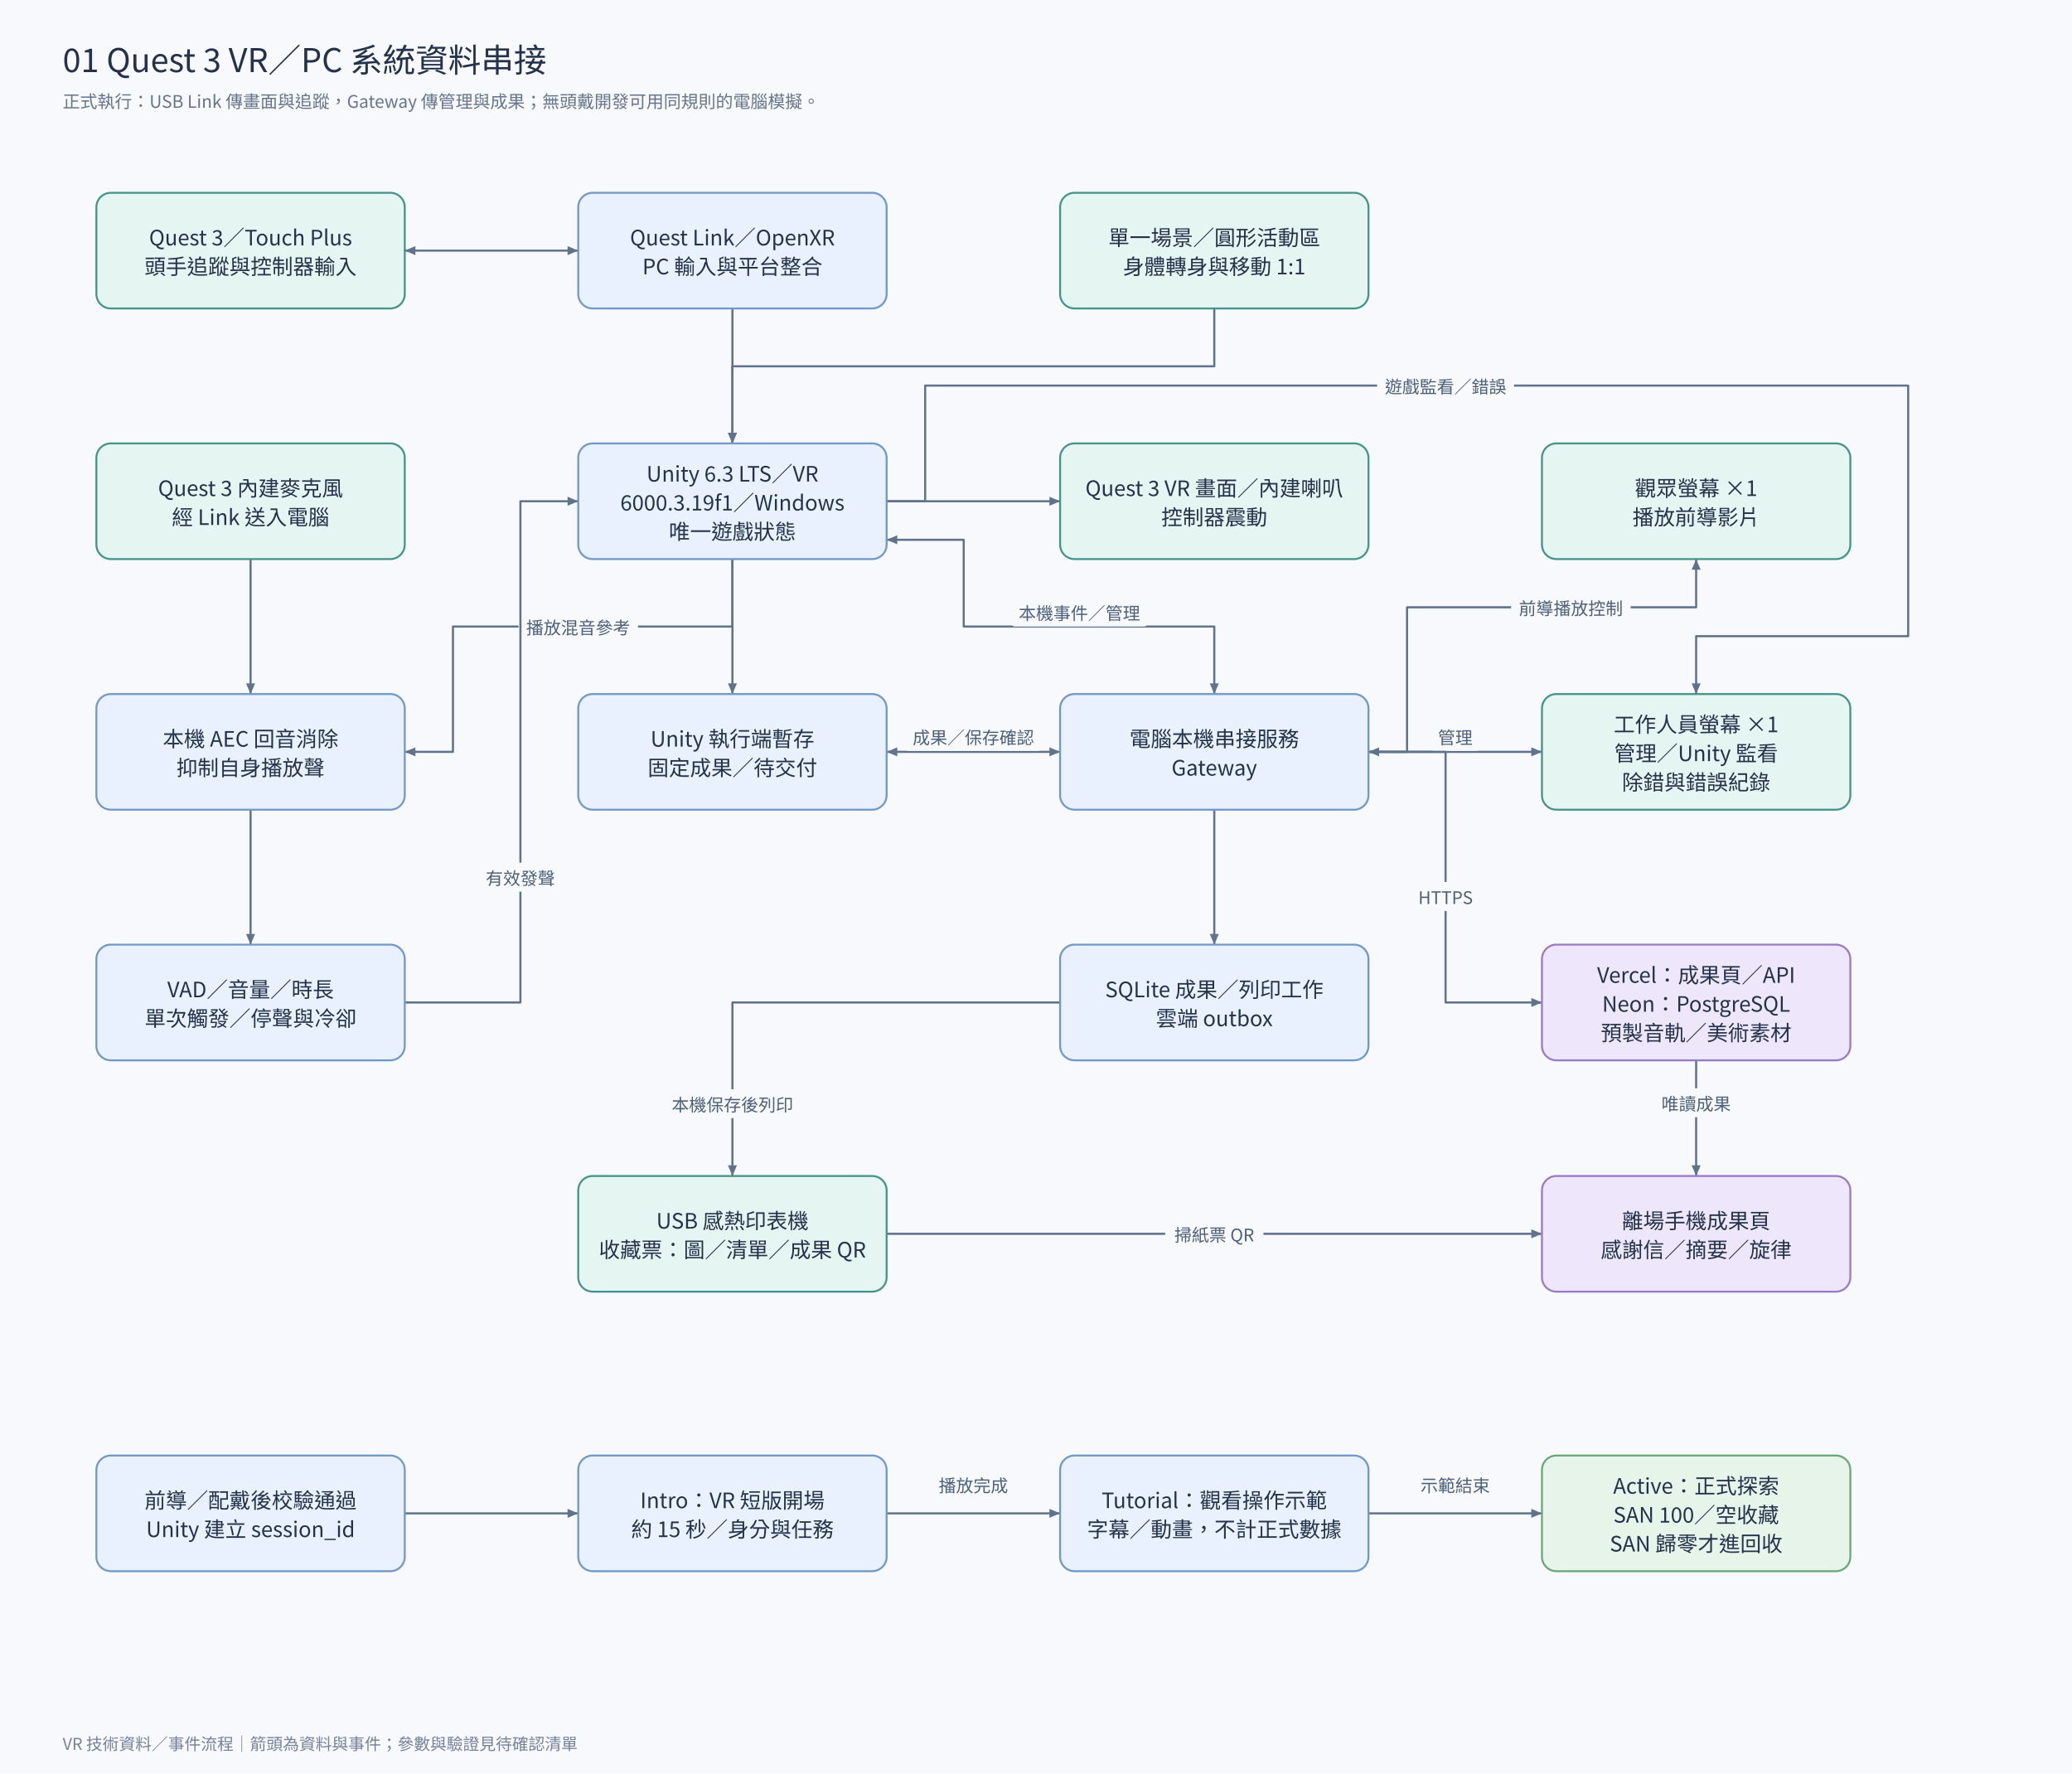
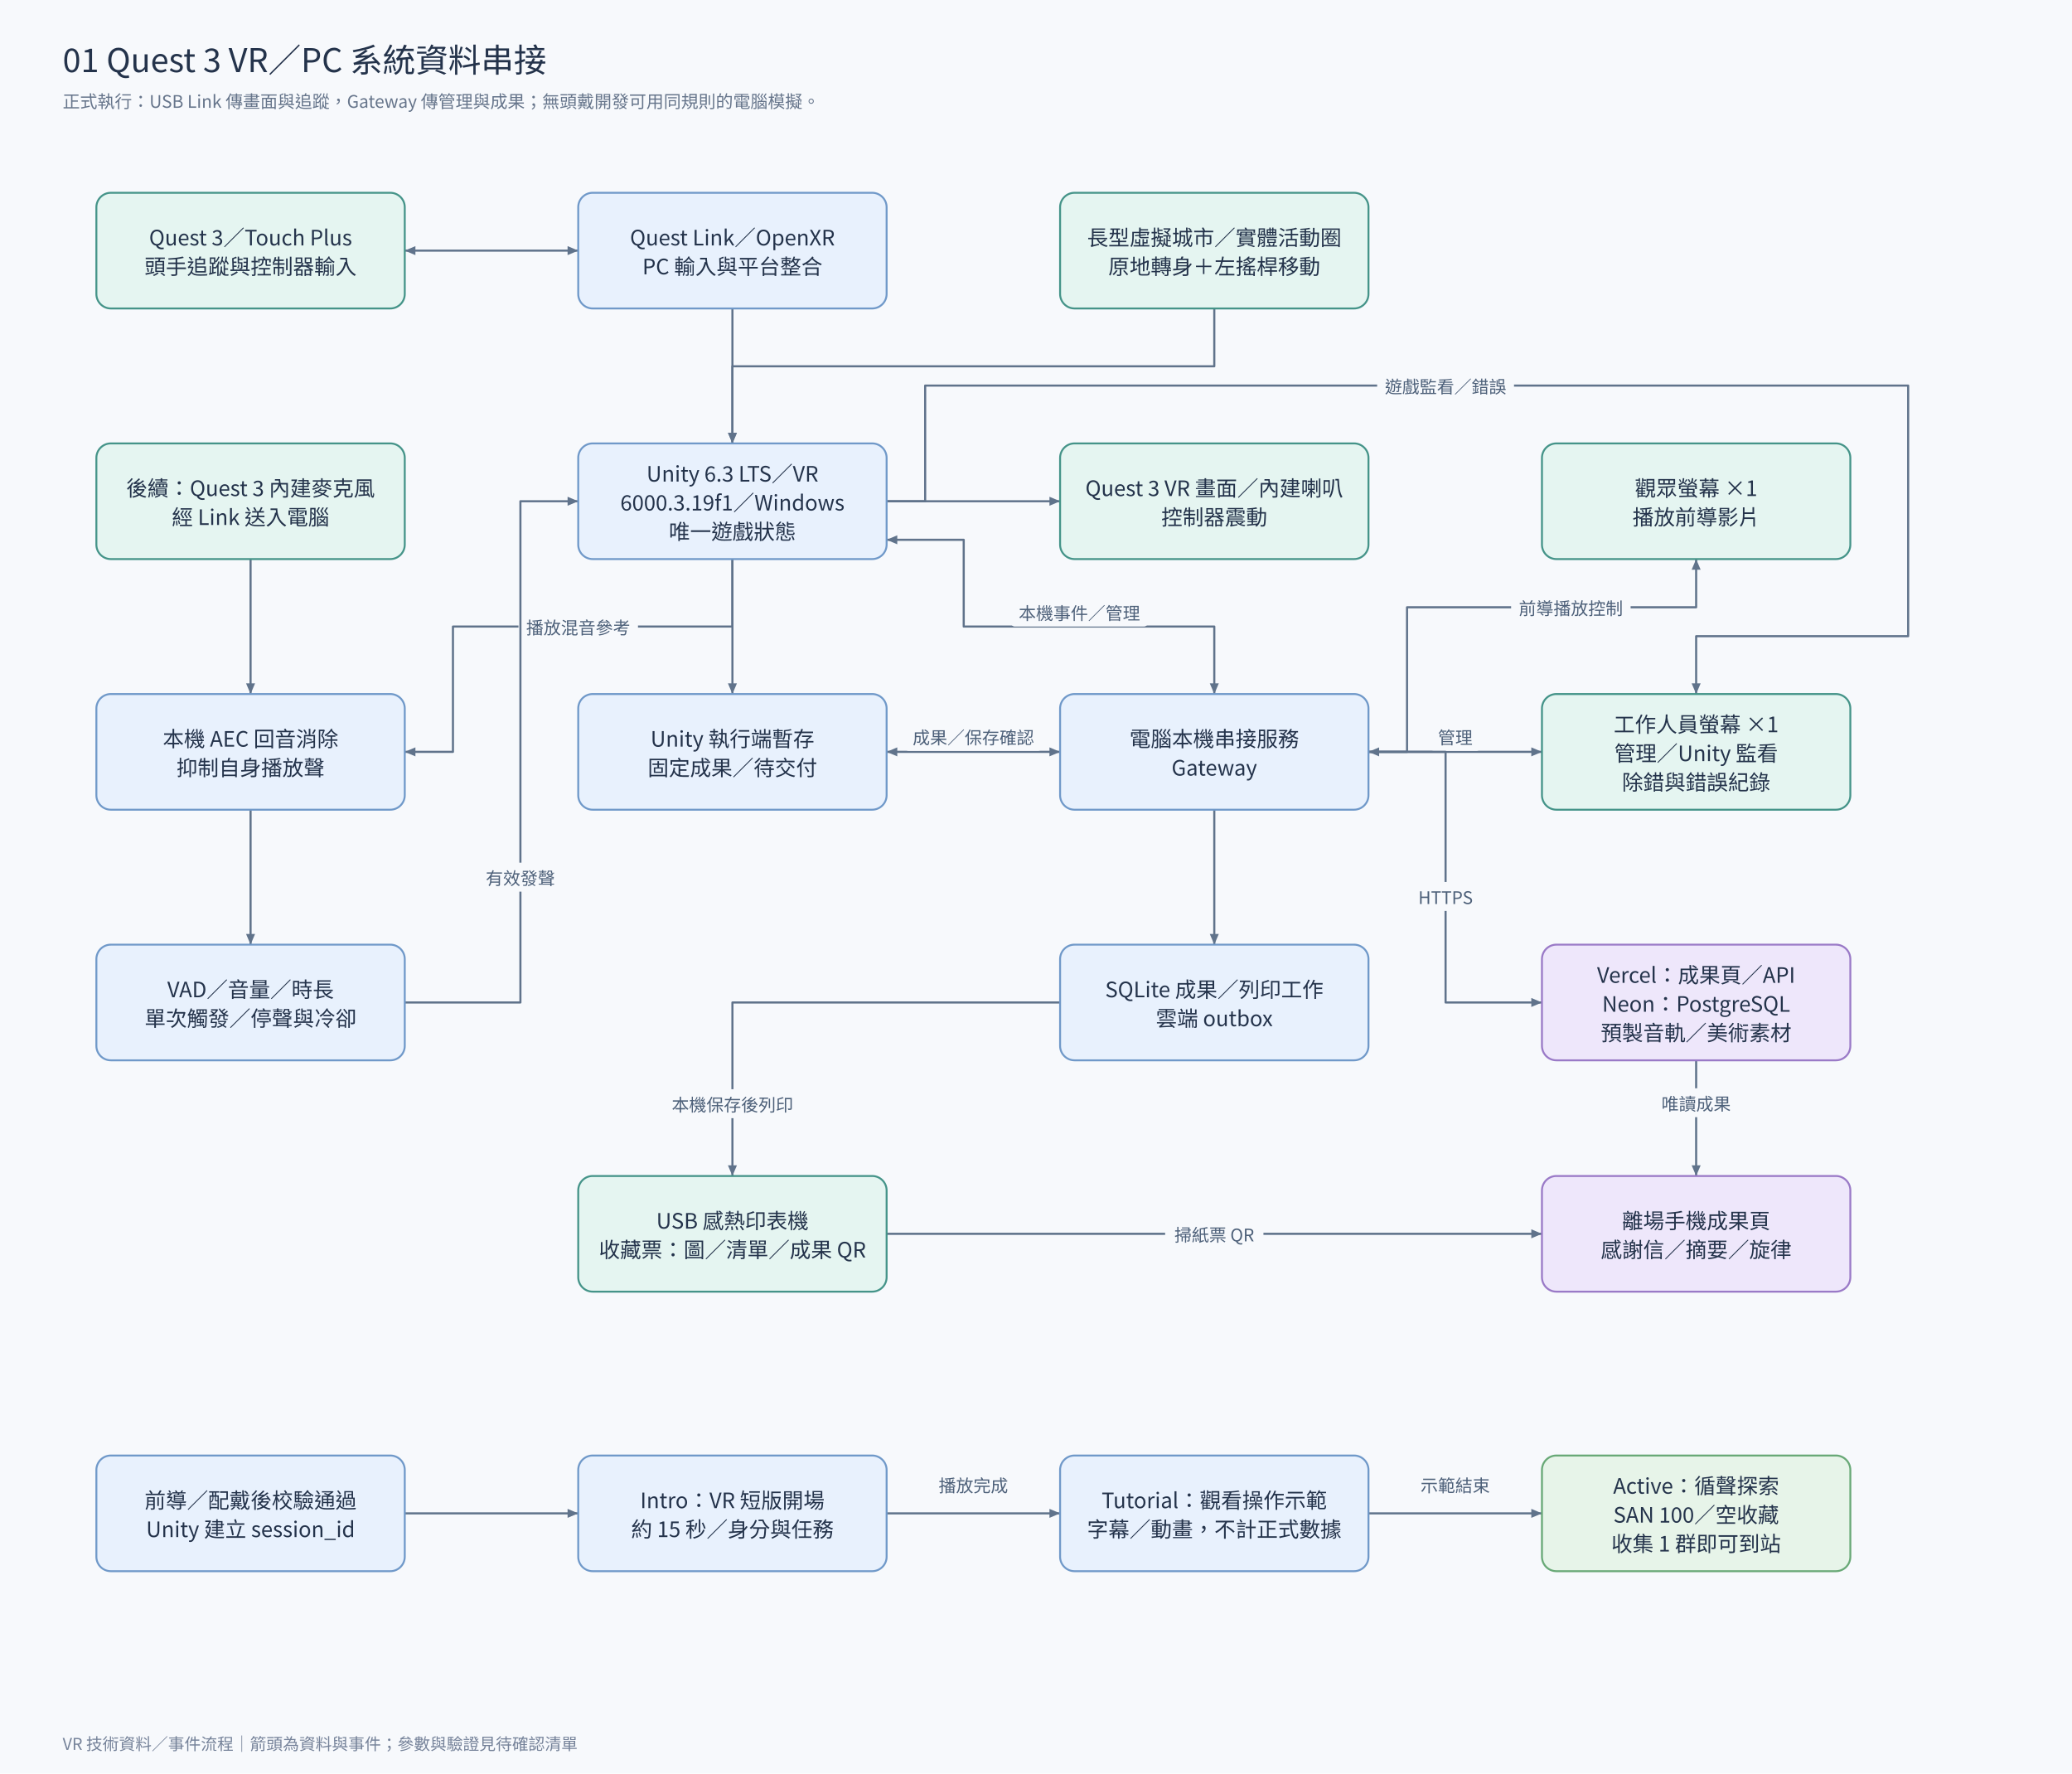
<svg xmlns="http://www.w3.org/2000/svg" width="2150" height="1840" viewBox="0 0 2150 1840">
  <rect width="2150" height="1840" fill="#f7f9fc" />
  <polyline points="420,260.0 600,260.0" fill="none" stroke="#60738b" stroke-width="2.2" stroke-linejoin="round" />
  <polygon points="600.00,260.00 588.95,264.67 588.95,255.33" fill="#60738b" />
  <polygon points="420.00,260.00 431.05,255.33 431.05,264.67" fill="#60738b" />
  <polyline points="760.0,320 760.0,460" fill="none" stroke="#60738b" stroke-width="2.2" stroke-linejoin="round" />
  <polygon points="760.00,460.00 755.33,448.95 764.67,448.95" fill="#60738b" />
  <polyline points="1260.0,320 1260,380 760,380 760.0,460" fill="none" stroke="#60738b" stroke-width="2.2" stroke-linejoin="round" />
  <polygon points="760.00,460.00 755.33,448.95 764.67,448.95" fill="#60738b" />
  <polyline points="920,520.0 1100,520.0" fill="none" stroke="#60738b" stroke-width="2.2" stroke-linejoin="round" />
  <polygon points="1100.00,520.00 1088.95,524.67 1088.95,515.33" fill="#60738b" />
  <polyline points="760.0,580 760.0,720" fill="none" stroke="#60738b" stroke-width="2.2" stroke-linejoin="round" />
  <polygon points="760.00,720.00 755.33,708.95 764.67,708.95" fill="#60738b" />
  <polyline points="920,780.0 1100,780.0" fill="none" stroke="#60738b" stroke-width="2.2" stroke-linejoin="round" />
  <polygon points="1100.00,780.00 1088.95,784.67 1088.95,775.33" fill="#60738b" />
  <polygon points="920.00,780.00 931.05,775.33 931.05,784.67" fill="#60738b" />
  <rect x="939.0" y="749.0" width="142.0" height="30" rx="4" fill="#f7f9fc" />
  <text x="1010.0" y="764.0" dominant-baseline="central" font-family="Microsoft JhengHei, Noto Sans CJK TC, sans-serif" font-size="18" fill="#4d6079" text-anchor="middle">成果／保存確認</text>
  <polyline points="920,560.0 1000,560 1000,650 1260,650 1260.0,720" fill="none" stroke="#60738b" stroke-width="2.2" stroke-linejoin="round" />
  <polygon points="1260.00,720.00 1255.33,708.95 1264.67,708.95" fill="#60738b" />
  <polygon points="920.00,560.00 931.05,555.33 931.05,564.67" fill="#60738b" />
  <rect x="1049.0" y="620" width="142.0" height="30" rx="4" fill="#f7f9fc" />
  <text x="1120" y="635" dominant-baseline="central" font-family="Microsoft JhengHei, Noto Sans CJK TC, sans-serif" font-size="18" fill="#4d6079" text-anchor="middle">本機事件／管理</text>
  <polyline points="1420,780.0 1600,780.0" fill="none" stroke="#60738b" stroke-width="2.2" stroke-linejoin="round" />
  <polygon points="1600.00,780.00 1588.95,784.67 1588.95,775.33" fill="#60738b" />
  <polygon points="1420.00,780.00 1431.05,775.33 1431.05,784.67" fill="#60738b" />
  <rect x="1484.0" y="749.0" width="52.0" height="30" rx="4" fill="#f7f9fc" />
  <text x="1510.0" y="764.0" dominant-baseline="central" font-family="Microsoft JhengHei, Noto Sans CJK TC, sans-serif" font-size="18" fill="#4d6079" text-anchor="middle">管理</text>
  <polyline points="1260.0,840 1260.0,980" fill="none" stroke="#60738b" stroke-width="2.2" stroke-linejoin="round" />
  <polygon points="1260.00,980.00 1255.33,968.95 1264.67,968.95" fill="#60738b" />
  <polyline points="1420,780.0 1500,780 1500,1040 1600,1040.0" fill="none" stroke="#60738b" stroke-width="2.2" stroke-linejoin="round" />
  <polygon points="1600.00,1040.00 1588.95,1044.67 1588.95,1035.33" fill="#60738b" />
  <rect x="1464.5" y="915" width="71.0" height="30" rx="4" fill="#f7f9fc" />
  <text x="1500" y="930" dominant-baseline="central" font-family="Microsoft JhengHei, Noto Sans CJK TC, sans-serif" font-size="18" fill="#4d6079" text-anchor="middle">HTTPS</text>
  <polyline points="1760.0,1100 1760.0,1220" fill="none" stroke="#60738b" stroke-width="2.2" stroke-linejoin="round" />
  <polygon points="1760.00,1220.00 1755.33,1208.95 1764.67,1208.95" fill="#60738b" />
  <rect x="1716.0" y="1129.0" width="88.0" height="30" rx="4" fill="#f7f9fc" />
  <text x="1760.0" y="1144.0" dominant-baseline="central" font-family="Microsoft JhengHei, Noto Sans CJK TC, sans-serif" font-size="18" fill="#4d6079" text-anchor="middle">唯讀成果</text>
  <polyline points="260.0,580 260.0,720" fill="none" stroke="#60738b" stroke-width="2.2" stroke-linejoin="round" />
  <polygon points="260.00,720.00 255.33,708.95 264.67,708.95" fill="#60738b" />
  <polyline points="260.0,840 260.0,980" fill="none" stroke="#60738b" stroke-width="2.2" stroke-linejoin="round" />
  <polygon points="260.00,980.00 255.33,968.95 264.67,968.95" fill="#60738b" />
  <polyline points="760.0,580 760,650 470,650 470,780 420,780.0" fill="none" stroke="#60738b" stroke-width="2.2" stroke-linejoin="round" />
  <polygon points="420.00,780.00 431.05,775.33 431.05,784.67" fill="#60738b" />
  <rect x="538.0" y="635" width="124.0" height="30" rx="4" fill="#f7f9fc" />
  <text x="600" y="650" dominant-baseline="central" font-family="Microsoft JhengHei, Noto Sans CJK TC, sans-serif" font-size="18" fill="#4d6079" text-anchor="middle">播放混音參考</text>
  <polyline points="420,1040.0 540,1040 540,520 600,520.0" fill="none" stroke="#60738b" stroke-width="2.2" stroke-linejoin="round" />
  <polygon points="600.00,520.00 588.95,524.67 588.95,515.33" fill="#60738b" />
  <rect x="496.0" y="895" width="88.0" height="30" rx="4" fill="#f7f9fc" />
  <text x="540" y="910" dominant-baseline="central" font-family="Microsoft JhengHei, Noto Sans CJK TC, sans-serif" font-size="18" fill="#4d6079" text-anchor="middle">有效發聲</text>
  <polyline points="1100,1040.0 760,1040 760.0,1220" fill="none" stroke="#60738b" stroke-width="2.2" stroke-linejoin="round" />
  <polygon points="760.00,1220.00 755.33,1208.95 764.67,1208.95" fill="#60738b" />
  <rect x="689.0" y="1130" width="142.0" height="30" rx="4" fill="#f7f9fc" />
  <text x="760" y="1145" dominant-baseline="central" font-family="Microsoft JhengHei, Noto Sans CJK TC, sans-serif" font-size="18" fill="#4d6079" text-anchor="middle">本機保存後列印</text>
  <polyline points="1420,780.0 1460,780 1460,630 1760,630 1760.0,580" fill="none" stroke="#60738b" stroke-width="2.2" stroke-linejoin="round" />
  <polygon points="1760.00,580.00 1764.67,591.05 1755.33,591.05" fill="#60738b" />
  <rect x="1568.0" y="615" width="124.0" height="30" rx="4" fill="#f7f9fc" />
  <text x="1630" y="630" dominant-baseline="central" font-family="Microsoft JhengHei, Noto Sans CJK TC, sans-serif" font-size="18" fill="#4d6079" text-anchor="middle">前導播放控制</text>
  <polyline points="920,520.0 960,520 960,400 1980,400 1980,660 1760,660 1760.0,720" fill="none" stroke="#60738b" stroke-width="2.2" stroke-linejoin="round" />
  <polygon points="1760.00,720.00 1755.33,708.95 1764.67,708.95" fill="#60738b" />
  <rect x="1429.0" y="385" width="142.0" height="30" rx="4" fill="#f7f9fc" />
  <text x="1500" y="400" dominant-baseline="central" font-family="Microsoft JhengHei, Noto Sans CJK TC, sans-serif" font-size="18" fill="#4d6079" text-anchor="middle">遊戲監看／錯誤</text>
  <polyline points="420,1570.0 600,1570.0" fill="none" stroke="#60738b" stroke-width="2.2" stroke-linejoin="round" />
  <polygon points="600.00,1570.00 588.95,1574.67 588.95,1565.33" fill="#60738b" />
  <polyline points="920,1570.0 1100,1570.0" fill="none" stroke="#60738b" stroke-width="2.2" stroke-linejoin="round" />
  <polygon points="1100.00,1570.00 1088.95,1574.67 1088.95,1565.33" fill="#60738b" />
  <rect x="966.0" y="1525" width="88.0" height="30" rx="4" fill="#f7f9fc" />
  <text x="1010" y="1540" dominant-baseline="central" font-family="Microsoft JhengHei, Noto Sans CJK TC, sans-serif" font-size="18" fill="#4d6079" text-anchor="middle">播放完成</text>
  <polyline points="1420,1570.0 1600,1570.0" fill="none" stroke="#60738b" stroke-width="2.2" stroke-linejoin="round" />
  <polygon points="1600.00,1570.00 1588.95,1574.67 1588.95,1565.33" fill="#60738b" />
  <rect x="1466.0" y="1525" width="88.0" height="30" rx="4" fill="#f7f9fc" />
  <text x="1510" y="1540" dominant-baseline="central" font-family="Microsoft JhengHei, Noto Sans CJK TC, sans-serif" font-size="18" fill="#4d6079" text-anchor="middle">示範結束</text>
  <polyline points="920,1280.0 1600,1280.0" fill="none" stroke="#60738b" stroke-width="2.2" stroke-linejoin="round" />
  <polygon points="1600.00,1280.00 1588.95,1284.67 1588.95,1275.33" fill="#60738b" />
  <rect x="1209.0" y="1265" width="102.0" height="30" rx="4" fill="#f7f9fc" />
  <text x="1260" y="1280" dominant-baseline="central" font-family="Microsoft JhengHei, Noto Sans CJK TC, sans-serif" font-size="18" fill="#4d6079" text-anchor="middle">掃紙票 QR</text>
  <rect x="100" y="200" width="320" height="120" rx="15" fill="#e5f5f1" stroke="#459489" stroke-width="2" />
  <text x="260.0" y="245.0" dominant-baseline="central" font-family="Microsoft JhengHei, Noto Sans CJK TC, sans-serif" font-size="22" fill="#24334b" text-anchor="middle">Quest 3／Touch Plus</text>
  <text x="260.0" y="275.0" dominant-baseline="central" font-family="Microsoft JhengHei, Noto Sans CJK TC, sans-serif" font-size="22" fill="#24334b" text-anchor="middle">頭手追蹤與控制器輸入</text>
  <rect x="600" y="200" width="320" height="120" rx="15" fill="#e8f1fd" stroke="#7099c9" stroke-width="2" />
  <text x="760.0" y="245.0" dominant-baseline="central" font-family="Microsoft JhengHei, Noto Sans CJK TC, sans-serif" font-size="22" fill="#24334b" text-anchor="middle">Quest Link／OpenXR</text>
  <text x="760.0" y="275.0" dominant-baseline="central" font-family="Microsoft JhengHei, Noto Sans CJK TC, sans-serif" font-size="22" fill="#24334b" text-anchor="middle">PC 輸入與平台整合</text>
  <rect x="1100" y="200" width="320" height="120" rx="15" fill="#e5f5f1" stroke="#459489" stroke-width="2" />
-   <text x="1260.0" y="245.0" dominant-baseline="central" font-family="Microsoft JhengHei, Noto Sans CJK TC, sans-serif" font-size="22" fill="#24334b" text-anchor="middle">單一場景／圓形活動區</text>
-   <text x="1260.0" y="275.0" dominant-baseline="central" font-family="Microsoft JhengHei, Noto Sans CJK TC, sans-serif" font-size="22" fill="#24334b" text-anchor="middle">身體轉身與移動 1:1</text>
+   <text x="1260.0" y="245.0" dominant-baseline="central" font-family="Microsoft JhengHei, Noto Sans CJK TC, sans-serif" font-size="22" fill="#24334b" text-anchor="middle">長型虛擬城市／實體活動圈</text>
+   <text x="1260.0" y="275.0" dominant-baseline="central" font-family="Microsoft JhengHei, Noto Sans CJK TC, sans-serif" font-size="22" fill="#24334b" text-anchor="middle">原地轉身＋左搖桿移動</text>
  <rect x="100" y="460" width="320" height="120" rx="15" fill="#e5f5f1" stroke="#459489" stroke-width="2" />
-   <text x="260.0" y="505.0" dominant-baseline="central" font-family="Microsoft JhengHei, Noto Sans CJK TC, sans-serif" font-size="22" fill="#24334b" text-anchor="middle">Quest 3 內建麥克風</text>
+   <text x="260.0" y="505.0" dominant-baseline="central" font-family="Microsoft JhengHei, Noto Sans CJK TC, sans-serif" font-size="22" fill="#24334b" text-anchor="middle">後續：Quest 3 內建麥克風</text>
  <text x="260.0" y="535.0" dominant-baseline="central" font-family="Microsoft JhengHei, Noto Sans CJK TC, sans-serif" font-size="22" fill="#24334b" text-anchor="middle">經 Link 送入電腦</text>
  <rect x="600" y="460" width="320" height="120" rx="15" fill="#e8f1fd" stroke="#7099c9" stroke-width="2" />
  <text x="760.0" y="490.0" dominant-baseline="central" font-family="Microsoft JhengHei, Noto Sans CJK TC, sans-serif" font-size="22" fill="#24334b" text-anchor="middle">Unity 6.3 LTS／VR</text>
  <text x="760.0" y="520.0" dominant-baseline="central" font-family="Microsoft JhengHei, Noto Sans CJK TC, sans-serif" font-size="22" fill="#24334b" text-anchor="middle">6000.3.19f1／Windows</text>
  <text x="760.0" y="550.0" dominant-baseline="central" font-family="Microsoft JhengHei, Noto Sans CJK TC, sans-serif" font-size="22" fill="#24334b" text-anchor="middle">唯一遊戲狀態</text>
  <rect x="1100" y="460" width="320" height="120" rx="15" fill="#e5f5f1" stroke="#459489" stroke-width="2" />
  <text x="1260.0" y="505.0" dominant-baseline="central" font-family="Microsoft JhengHei, Noto Sans CJK TC, sans-serif" font-size="22" fill="#24334b" text-anchor="middle">Quest 3 VR 畫面／內建喇叭</text>
  <text x="1260.0" y="535.0" dominant-baseline="central" font-family="Microsoft JhengHei, Noto Sans CJK TC, sans-serif" font-size="22" fill="#24334b" text-anchor="middle">控制器震動</text>
  <rect x="600" y="720" width="320" height="120" rx="15" fill="#e8f1fd" stroke="#7099c9" stroke-width="2" />
  <text x="760.0" y="765.0" dominant-baseline="central" font-family="Microsoft JhengHei, Noto Sans CJK TC, sans-serif" font-size="22" fill="#24334b" text-anchor="middle">Unity 執行端暫存</text>
  <text x="760.0" y="795.0" dominant-baseline="central" font-family="Microsoft JhengHei, Noto Sans CJK TC, sans-serif" font-size="22" fill="#24334b" text-anchor="middle">固定成果／待交付</text>
  <rect x="1100" y="720" width="320" height="120" rx="15" fill="#e8f1fd" stroke="#7099c9" stroke-width="2" />
  <text x="1260.0" y="765.0" dominant-baseline="central" font-family="Microsoft JhengHei, Noto Sans CJK TC, sans-serif" font-size="22" fill="#24334b" text-anchor="middle">電腦本機串接服務</text>
  <text x="1260.0" y="795.0" dominant-baseline="central" font-family="Microsoft JhengHei, Noto Sans CJK TC, sans-serif" font-size="22" fill="#24334b" text-anchor="middle">Gateway</text>
  <rect x="1600" y="720" width="320" height="120" rx="15" fill="#e5f5f1" stroke="#459489" stroke-width="2" />
  <text x="1760.0" y="750.0" dominant-baseline="central" font-family="Microsoft JhengHei, Noto Sans CJK TC, sans-serif" font-size="22" fill="#24334b" text-anchor="middle">工作人員螢幕 ×1</text>
  <text x="1760.0" y="780.0" dominant-baseline="central" font-family="Microsoft JhengHei, Noto Sans CJK TC, sans-serif" font-size="22" fill="#24334b" text-anchor="middle">管理／Unity 監看</text>
  <text x="1760.0" y="810.0" dominant-baseline="central" font-family="Microsoft JhengHei, Noto Sans CJK TC, sans-serif" font-size="22" fill="#24334b" text-anchor="middle">除錯與錯誤紀錄</text>
  <rect x="1100" y="980" width="320" height="120" rx="15" fill="#e8f1fd" stroke="#7099c9" stroke-width="2" />
  <text x="1260.0" y="1025.0" dominant-baseline="central" font-family="Microsoft JhengHei, Noto Sans CJK TC, sans-serif" font-size="22" fill="#24334b" text-anchor="middle">SQLite 成果／列印工作</text>
  <text x="1260.0" y="1055.0" dominant-baseline="central" font-family="Microsoft JhengHei, Noto Sans CJK TC, sans-serif" font-size="22" fill="#24334b" text-anchor="middle">雲端 outbox</text>
  <rect x="1600" y="980" width="320" height="120" rx="15" fill="#eee7fb" stroke="#9a7ac7" stroke-width="2" />
  <text x="1760.0" y="1010.0" dominant-baseline="central" font-family="Microsoft JhengHei, Noto Sans CJK TC, sans-serif" font-size="22" fill="#24334b" text-anchor="middle">Vercel：成果頁／API</text>
  <text x="1760.0" y="1040.0" dominant-baseline="central" font-family="Microsoft JhengHei, Noto Sans CJK TC, sans-serif" font-size="22" fill="#24334b" text-anchor="middle">Neon：PostgreSQL</text>
  <text x="1760.0" y="1070.0" dominant-baseline="central" font-family="Microsoft JhengHei, Noto Sans CJK TC, sans-serif" font-size="22" fill="#24334b" text-anchor="middle">預製音軌／美術素材</text>
  <rect x="1600" y="1220" width="320" height="120" rx="15" fill="#eee7fb" stroke="#9a7ac7" stroke-width="2" />
  <text x="1760.0" y="1265.0" dominant-baseline="central" font-family="Microsoft JhengHei, Noto Sans CJK TC, sans-serif" font-size="22" fill="#24334b" text-anchor="middle">離場手機成果頁</text>
  <text x="1760.0" y="1295.0" dominant-baseline="central" font-family="Microsoft JhengHei, Noto Sans CJK TC, sans-serif" font-size="22" fill="#24334b" text-anchor="middle">感謝信／摘要／旋律</text>
  <rect x="100" y="720" width="320" height="120" rx="15" fill="#e8f1fd" stroke="#7099c9" stroke-width="2" />
  <text x="260.0" y="765.0" dominant-baseline="central" font-family="Microsoft JhengHei, Noto Sans CJK TC, sans-serif" font-size="22" fill="#24334b" text-anchor="middle">本機 AEC 回音消除</text>
  <text x="260.0" y="795.0" dominant-baseline="central" font-family="Microsoft JhengHei, Noto Sans CJK TC, sans-serif" font-size="22" fill="#24334b" text-anchor="middle">抑制自身播放聲</text>
  <rect x="100" y="980" width="320" height="120" rx="15" fill="#e8f1fd" stroke="#7099c9" stroke-width="2" />
  <text x="260.0" y="1025.0" dominant-baseline="central" font-family="Microsoft JhengHei, Noto Sans CJK TC, sans-serif" font-size="22" fill="#24334b" text-anchor="middle">VAD／音量／時長</text>
  <text x="260.0" y="1055.0" dominant-baseline="central" font-family="Microsoft JhengHei, Noto Sans CJK TC, sans-serif" font-size="22" fill="#24334b" text-anchor="middle">單次觸發／停聲與冷卻</text>
  <rect x="600" y="1220" width="320" height="120" rx="15" fill="#e5f5f1" stroke="#459489" stroke-width="2" />
  <text x="760.0" y="1265.0" dominant-baseline="central" font-family="Microsoft JhengHei, Noto Sans CJK TC, sans-serif" font-size="22" fill="#24334b" text-anchor="middle">USB 感熱印表機</text>
  <text x="760.0" y="1295.0" dominant-baseline="central" font-family="Microsoft JhengHei, Noto Sans CJK TC, sans-serif" font-size="22" fill="#24334b" text-anchor="middle">收藏票：圖／清單／成果 QR</text>
  <rect x="1600" y="460" width="320" height="120" rx="15" fill="#e5f5f1" stroke="#459489" stroke-width="2" />
  <text x="1760.0" y="505.0" dominant-baseline="central" font-family="Microsoft JhengHei, Noto Sans CJK TC, sans-serif" font-size="22" fill="#24334b" text-anchor="middle">觀眾螢幕 ×1</text>
  <text x="1760.0" y="535.0" dominant-baseline="central" font-family="Microsoft JhengHei, Noto Sans CJK TC, sans-serif" font-size="22" fill="#24334b" text-anchor="middle">播放前導影片</text>
  <rect x="100" y="1510" width="320" height="120" rx="15" fill="#e8f1fd" stroke="#7099c9" stroke-width="2" />
  <text x="260.0" y="1555.0" dominant-baseline="central" font-family="Microsoft JhengHei, Noto Sans CJK TC, sans-serif" font-size="22" fill="#24334b" text-anchor="middle">前導／配戴後校驗通過</text>
  <text x="260.0" y="1585.0" dominant-baseline="central" font-family="Microsoft JhengHei, Noto Sans CJK TC, sans-serif" font-size="22" fill="#24334b" text-anchor="middle">Unity 建立 session_id</text>
  <rect x="600" y="1510" width="320" height="120" rx="15" fill="#e8f1fd" stroke="#7099c9" stroke-width="2" />
  <text x="760.0" y="1555.0" dominant-baseline="central" font-family="Microsoft JhengHei, Noto Sans CJK TC, sans-serif" font-size="22" fill="#24334b" text-anchor="middle">Intro：VR 短版開場</text>
  <text x="760.0" y="1585.0" dominant-baseline="central" font-family="Microsoft JhengHei, Noto Sans CJK TC, sans-serif" font-size="22" fill="#24334b" text-anchor="middle">約 15 秒／身分與任務</text>
  <rect x="1100" y="1510" width="320" height="120" rx="15" fill="#e8f1fd" stroke="#7099c9" stroke-width="2" />
  <text x="1260.0" y="1555.0" dominant-baseline="central" font-family="Microsoft JhengHei, Noto Sans CJK TC, sans-serif" font-size="22" fill="#24334b" text-anchor="middle">Tutorial：觀看操作示範</text>
  <text x="1260.0" y="1585.0" dominant-baseline="central" font-family="Microsoft JhengHei, Noto Sans CJK TC, sans-serif" font-size="22" fill="#24334b" text-anchor="middle">字幕／動畫，不計正式數據</text>
  <rect x="1600" y="1510" width="320" height="120" rx="15" fill="#e7f4e9" stroke="#69a977" stroke-width="2" />
-   <text x="1760.0" y="1540.0" dominant-baseline="central" font-family="Microsoft JhengHei, Noto Sans CJK TC, sans-serif" font-size="22" fill="#24334b" text-anchor="middle">Active：正式探索</text>
+   <text x="1760.0" y="1540.0" dominant-baseline="central" font-family="Microsoft JhengHei, Noto Sans CJK TC, sans-serif" font-size="22" fill="#24334b" text-anchor="middle">Active：循聲探索</text>
  <text x="1760.0" y="1570.0" dominant-baseline="central" font-family="Microsoft JhengHei, Noto Sans CJK TC, sans-serif" font-size="22" fill="#24334b" text-anchor="middle">SAN 100／空收藏</text>
-   <text x="1760.0" y="1600.0" dominant-baseline="central" font-family="Microsoft JhengHei, Noto Sans CJK TC, sans-serif" font-size="22" fill="#24334b" text-anchor="middle">SAN 歸零才進回收</text>
+   <text x="1760.0" y="1600.0" dominant-baseline="central" font-family="Microsoft JhengHei, Noto Sans CJK TC, sans-serif" font-size="22" fill="#24334b" text-anchor="middle">收集 1 群即可到站</text>
  <text x="65" y="60" dominant-baseline="central" font-family="Microsoft JhengHei, Noto Sans CJK TC, sans-serif" font-size="34" fill="#24334b" text-anchor="start">01  Quest 3 VR／PC 系統資料串接</text>
  <text x="65" y="104" dominant-baseline="central" font-family="Microsoft JhengHei, Noto Sans CJK TC, sans-serif" font-size="18" fill="#66758b" text-anchor="start">正式執行：USB Link 傳畫面與追蹤，Gateway 傳管理與成果；無頭戴開發可用同規則的電腦模擬。</text>
  <text x="65" y="1808" dominant-baseline="central" font-family="Microsoft JhengHei, Noto Sans CJK TC, sans-serif" font-size="17" fill="#758299" text-anchor="start">VR 技術資料／事件流程｜箭頭為資料與事件；參數與驗證見待確認清單</text>
</svg>
